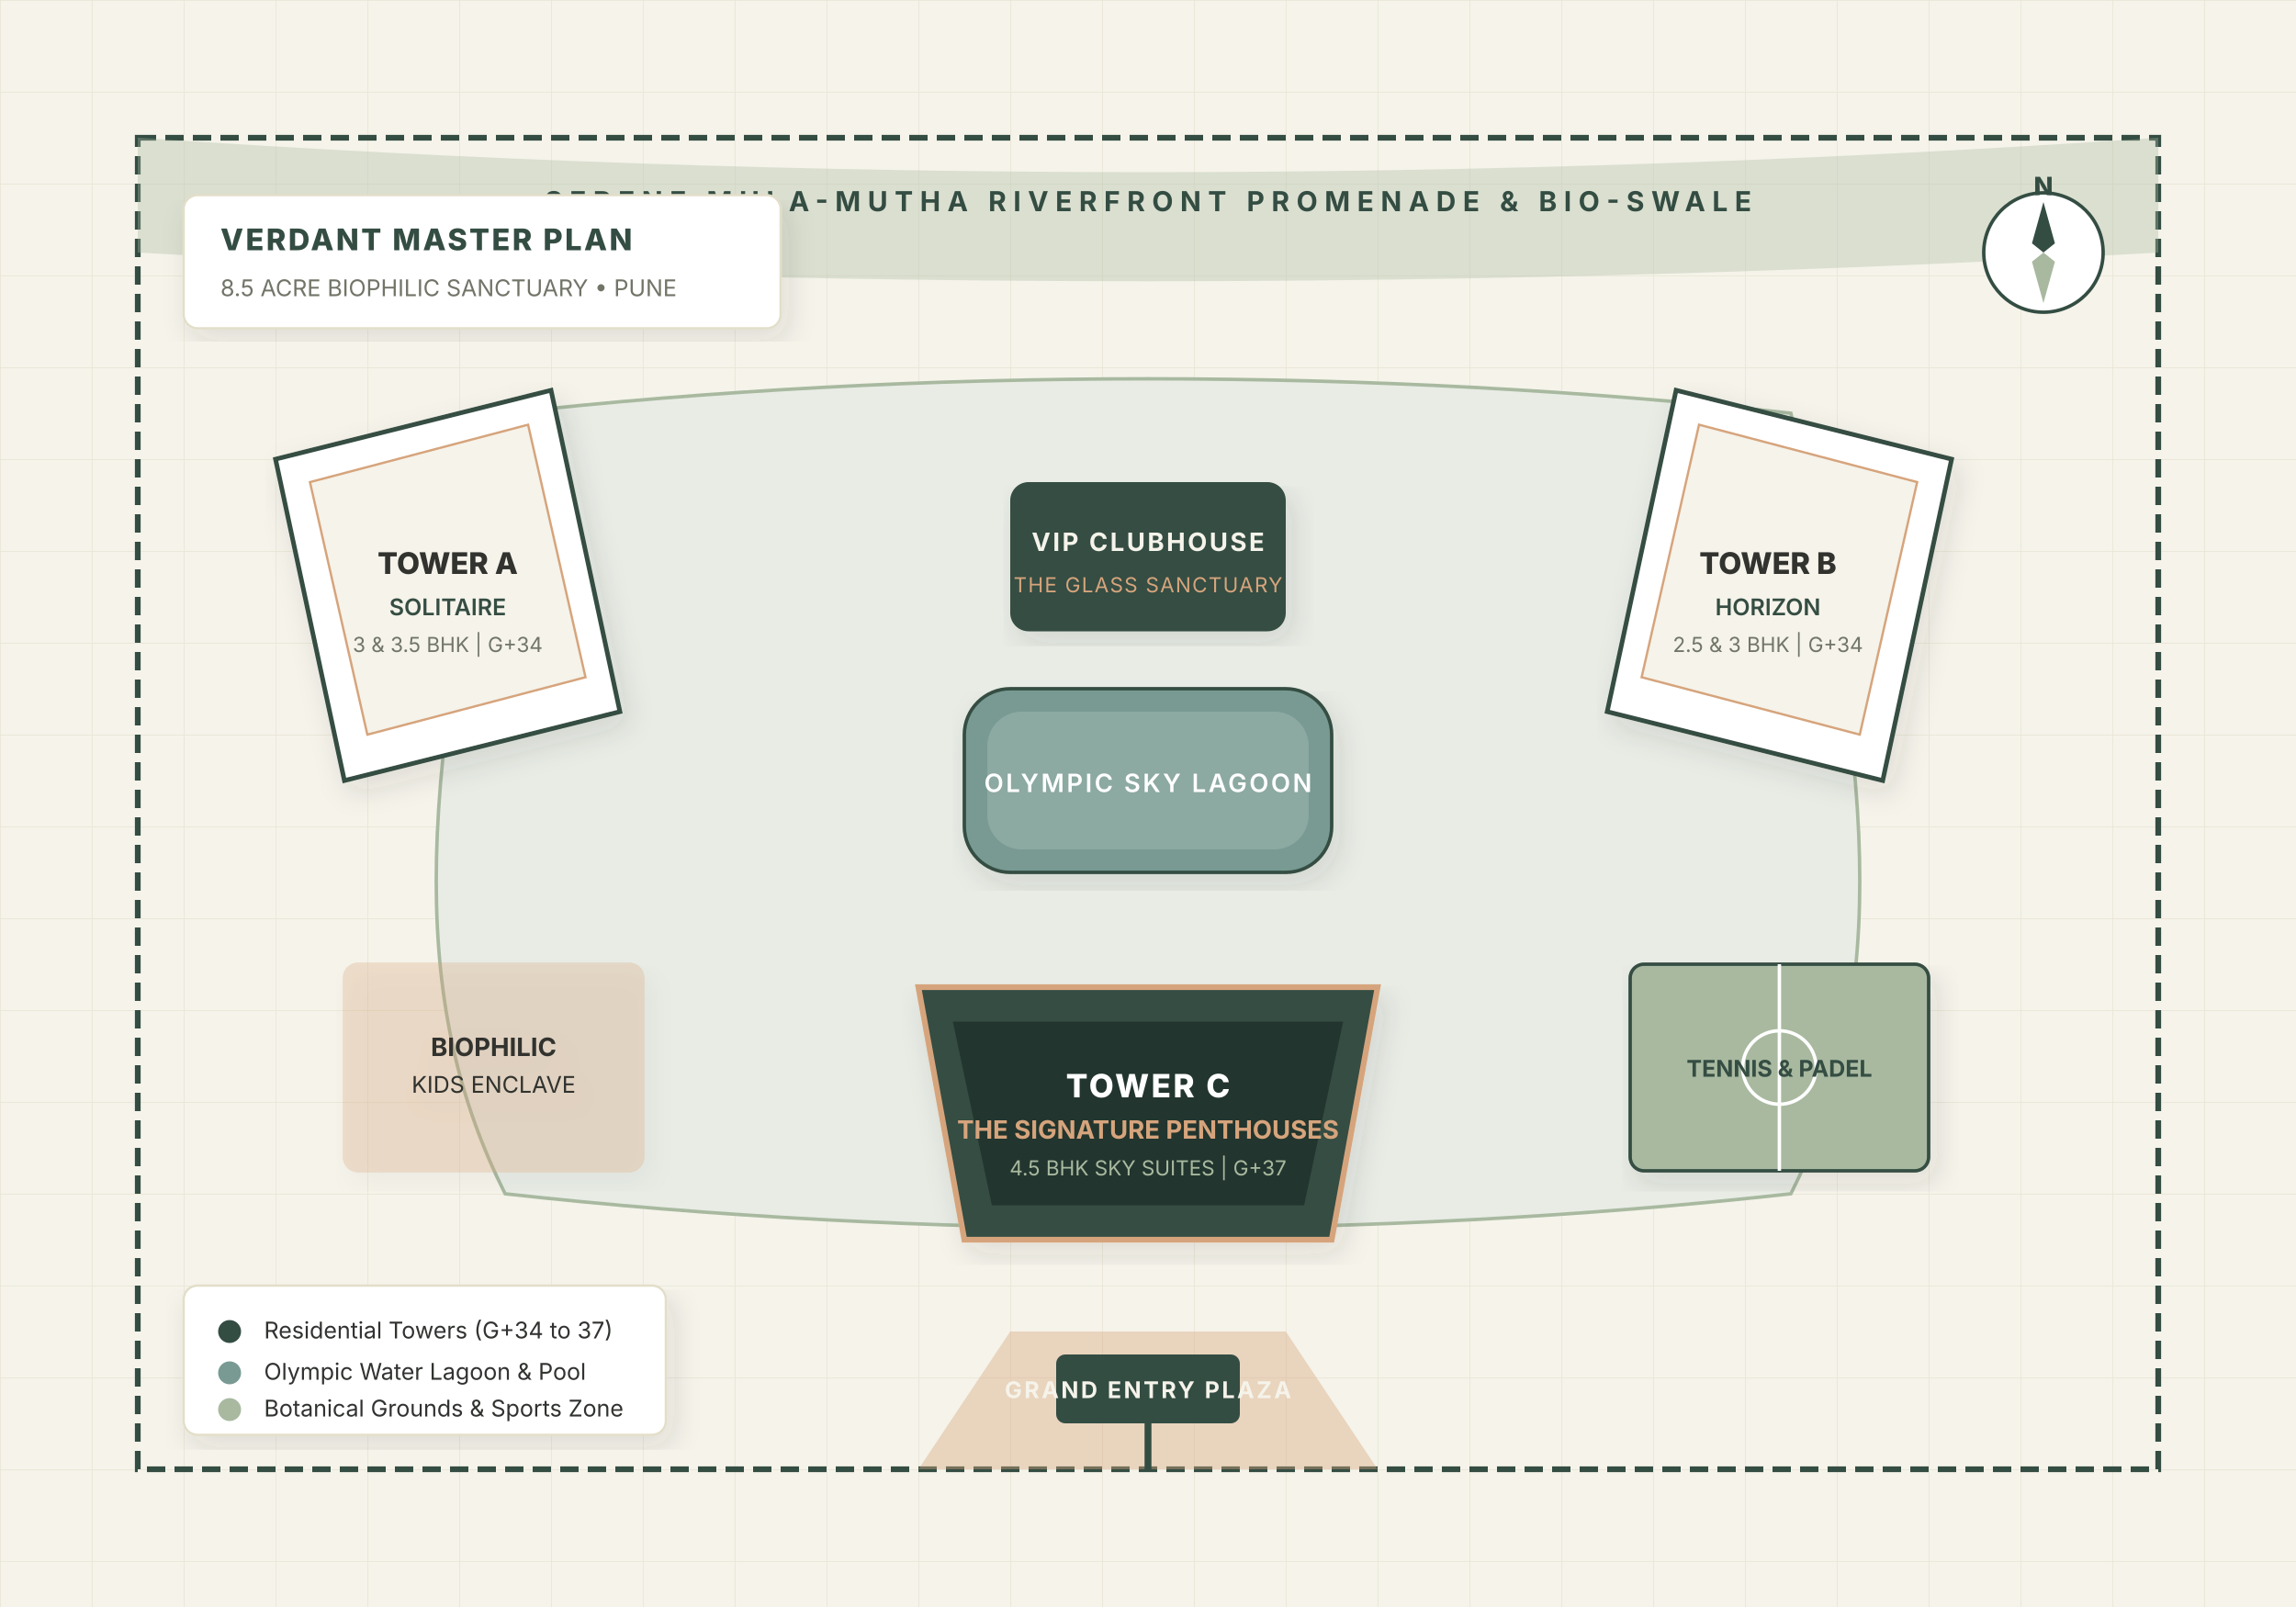
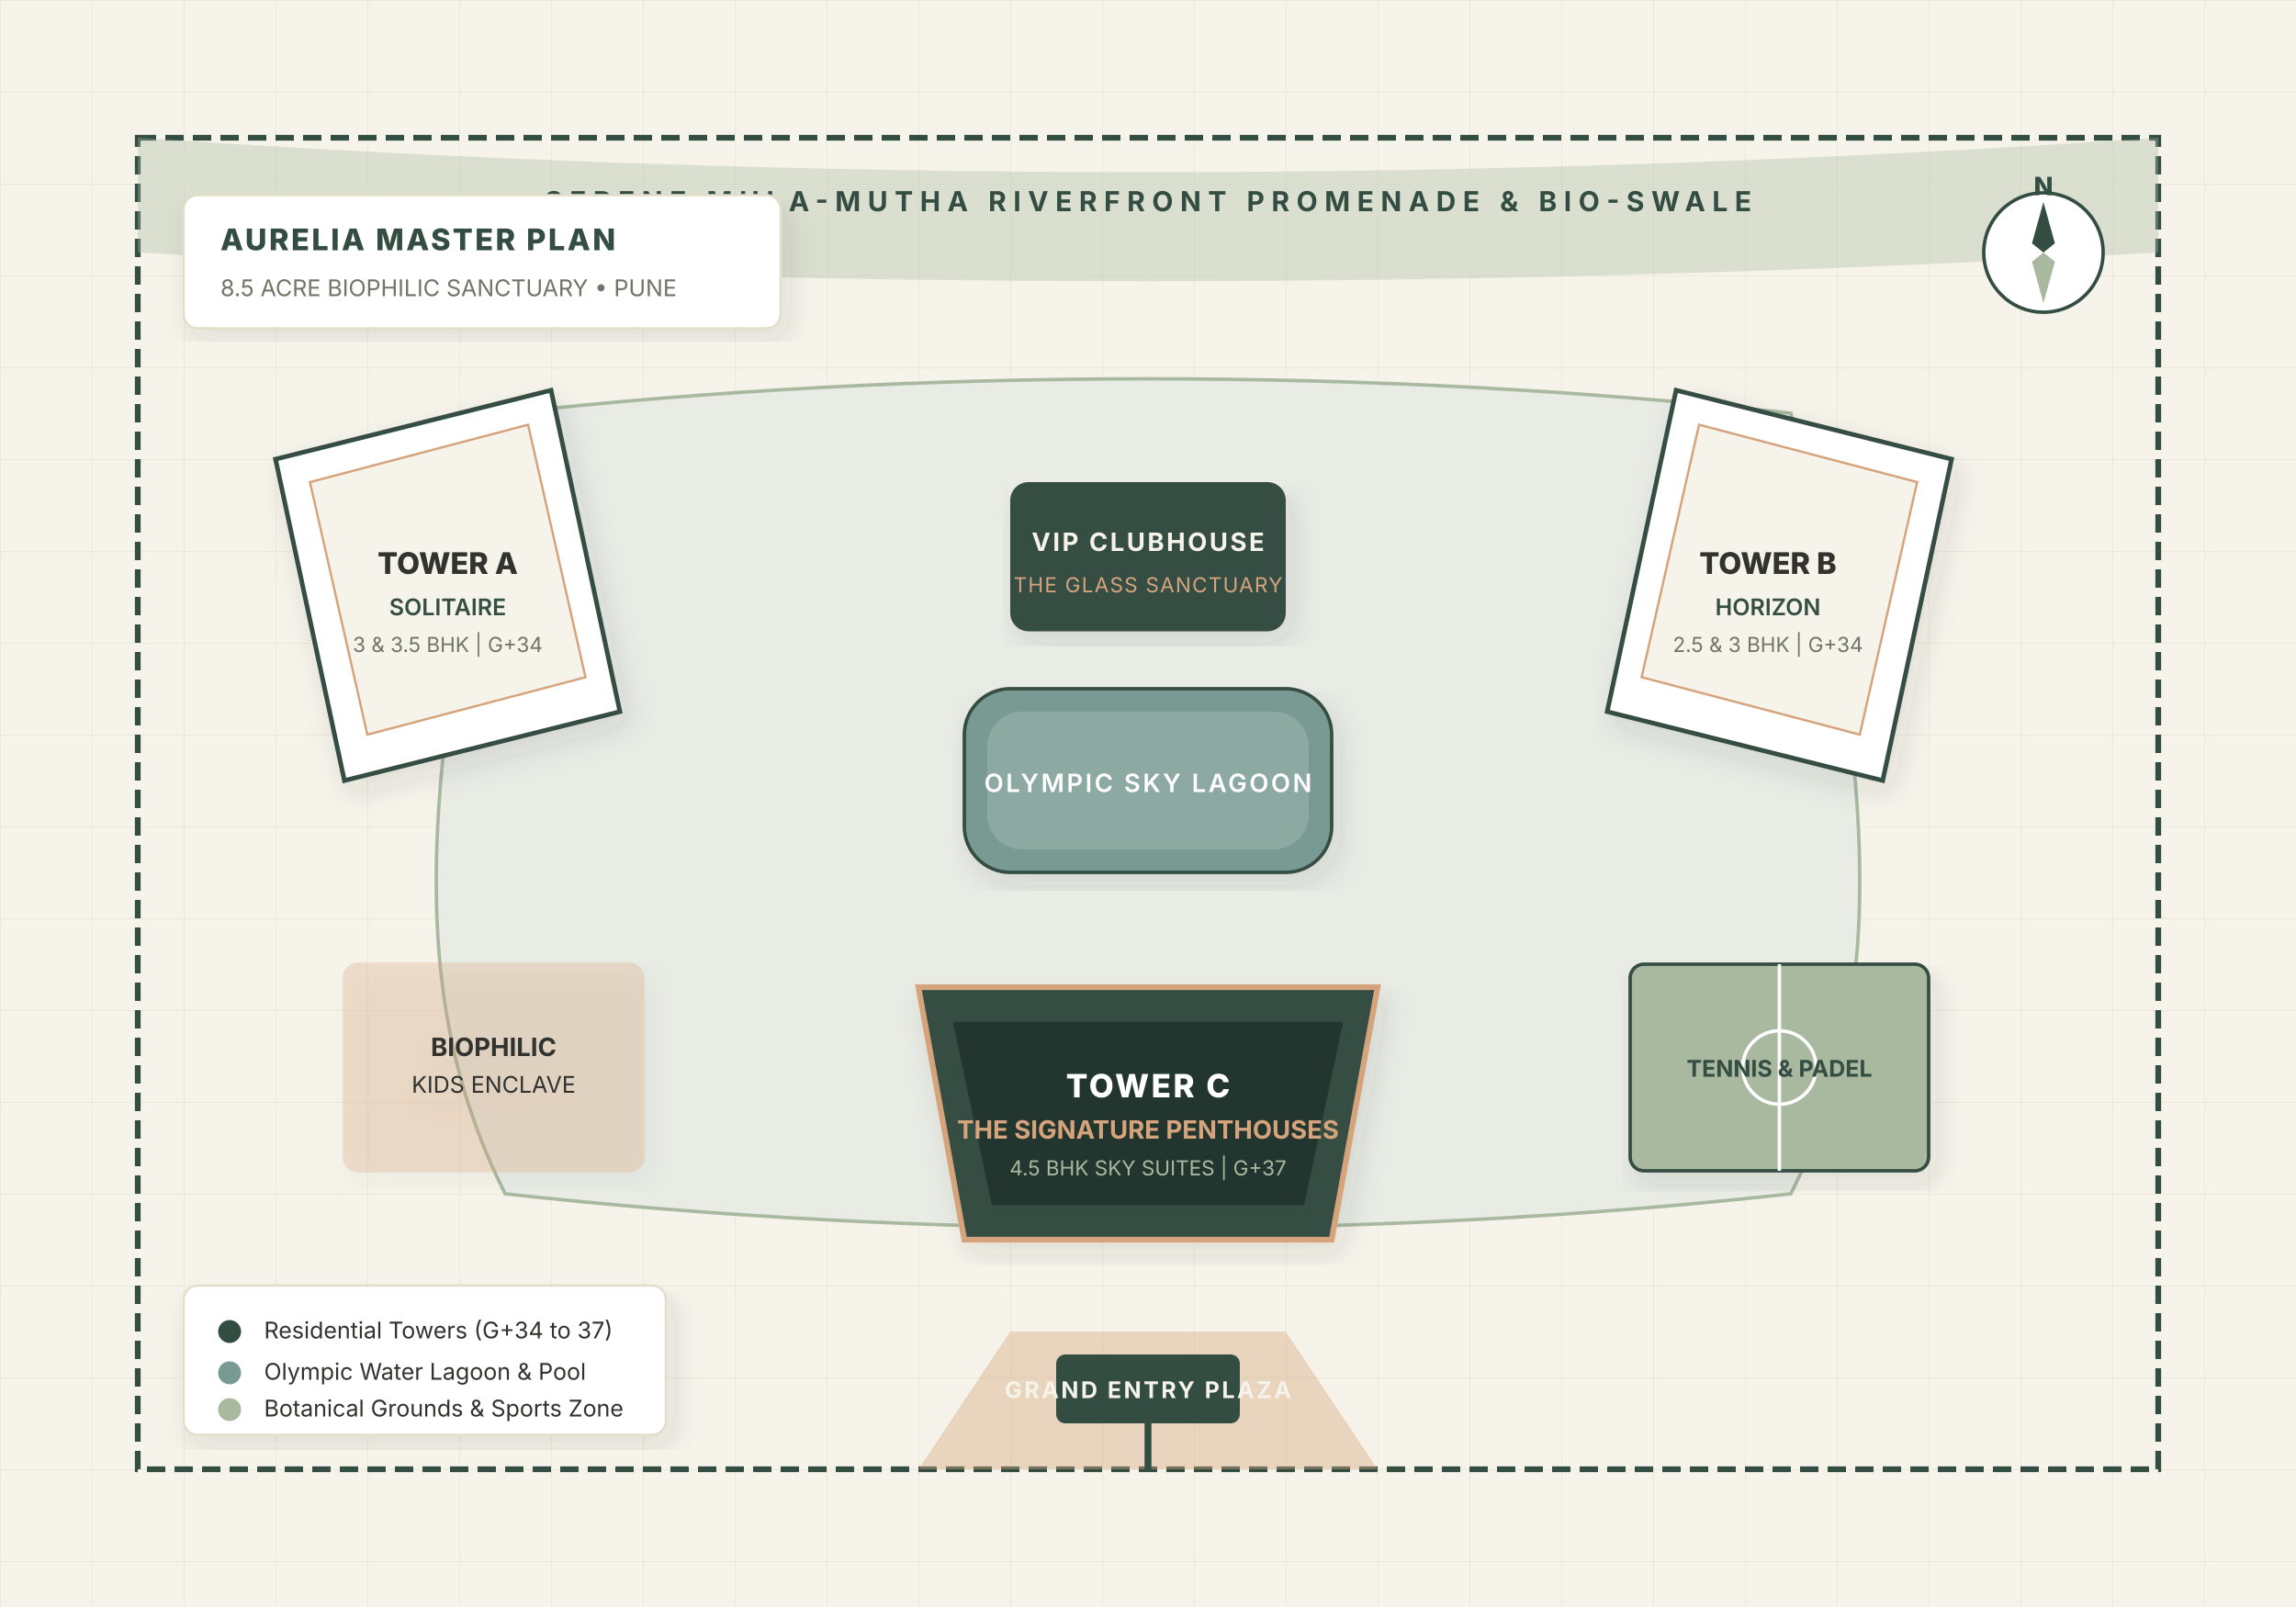
<svg xmlns="http://www.w3.org/2000/svg" viewBox="0 0 1000 700" width="100%" height="100%" style="background:#F5F3EA; font-family:'Plus Jakarta Sans', Inter, sans-serif;">
  <defs>
    <pattern id="grid" width="40" height="40" patternUnits="userSpaceOnUse">
      <path d="M 40 0 L 0 0 0 40" fill="none" stroke="#E2DEC9" stroke-width="0.7" opacity="0.6" />
    </pattern>
    <filter id="shadow" x="-5%" y="-5%" width="115%" height="115%">
      <feDropShadow dx="3" dy="5" stdDeviation="6" flood-color="#30332F" flood-opacity="0.12" />
    </filter>
  </defs>
  <rect width="1000" height="700" fill="#F5F3EA" />
  <rect width="1000" height="700" fill="url(#grid)" />
  <polygon points="60,60 940,60 940,640 60,640" fill="none" stroke="#344D43" stroke-width="2.5" stroke-dasharray="8 4" />
  <path d="M60,60 Q 500,90 940,60 L940,110 Q 500,135 60,110 Z" fill="#A8B9A0" opacity="0.35" />
  <text x="500" y="92" text-anchor="middle" fill="#344D43" font-size="12" font-weight="700" letter-spacing="3">SERENE MULA-MUTHA RIVERFRONT PROMENADE &amp; BIO-SWALE</text>
  <path d="M220,180 C 400,160 600,160 780,180 C 820,350 820,440 780,520 C 600,540 400,540 220,520 C 180,440 180,350 220,180 Z" fill="#E8ECE5" stroke="#A8B9A0" stroke-width="1.5" />
  <g filter="url(#shadow)">
    <rect x="420" y="300" width="160" height="80" rx="20" fill="#789A92" stroke="#344D43" stroke-width="1.5" />
    <rect x="430" y="310" width="140" height="60" rx="15" fill="#8EABA4" opacity="0.9" />
    <text x="500" y="345" text-anchor="middle" fill="#FFFFFF" font-size="11" font-weight="600" letter-spacing="1">OLYMPIC SKY LAGOON</text>
  </g>
  <g filter="url(#shadow)">
    <rect x="440" y="210" width="120" height="65" rx="8" fill="#344D43" />
    <text x="500" y="240" text-anchor="middle" fill="#F5F3EA" font-size="11" font-weight="700" letter-spacing="1">VIP CLUBHOUSE</text>
    <text x="500" y="258" text-anchor="middle" fill="#D6A47C" font-size="9" letter-spacing="0.5">THE GLASS SANCTUARY</text>
  </g>
  <g filter="url(#shadow)">
    <polygon points="120,200 240,170 270,310 150,340" fill="#FFFFFF" stroke="#344D43" stroke-width="2" />
    <polygon points="135,210 230,185 255,295 160,320" fill="#F5F3EA" stroke="#D6A47C" stroke-width="1" />
    <text x="195" y="250" text-anchor="middle" fill="#30332F" font-size="13" font-weight="800">TOWER A</text>
    <text x="195" y="268" text-anchor="middle" fill="#344D43" font-size="10" font-weight="600">SOLITAIRE</text>
    <text x="195" y="284" text-anchor="middle" fill="#717568" font-size="9">3 &amp; 3.5 BHK | G+34</text>
  </g>
  <g filter="url(#shadow)">
    <polygon points="730,170 850,200 820,340 700,310" fill="#FFFFFF" stroke="#344D43" stroke-width="2" />
    <polygon points="740,185 835,210 810,320 715,295" fill="#F5F3EA" stroke="#D6A47C" stroke-width="1" />
    <text x="770" y="250" text-anchor="middle" fill="#30332F" font-size="13" font-weight="800">TOWER B</text>
    <text x="770" y="268" text-anchor="middle" fill="#344D43" font-size="10" font-weight="600">HORIZON</text>
    <text x="770" y="284" text-anchor="middle" fill="#717568" font-size="9">2.5 &amp; 3 BHK | G+34</text>
  </g>
  <g filter="url(#shadow)">
    <polygon points="400,430 600,430 580,540 420,540" fill="#344D43" stroke="#D6A47C" stroke-width="2.5" />
    <polygon points="415,445 585,445 568,525 432,525" fill="#24362E" />
    <text x="500" y="478" text-anchor="middle" fill="#FFFFFF" font-size="14" font-weight="800" letter-spacing="1">TOWER C</text>
    <text x="500" y="496" text-anchor="middle" fill="#D6A47C" font-size="11" font-weight="700">THE SIGNATURE PENTHOUSES</text>
    <text x="500" y="512" text-anchor="middle" fill="#A8B9A0" font-size="9">4.5 BHK SKY SUITES | G+37</text>
  </g>
  <g filter="url(#shadow)">
    <rect x="710" y="420" width="130" height="90" rx="6" fill="#A8B9A0" stroke="#344D43" stroke-width="1.5" />
    <line x1="775" y1="420" x2="775" y2="510" stroke="#FFFFFF" stroke-width="1.5" />
    <circle cx="775" cy="465" r="16" fill="none" stroke="#FFFFFF" stroke-width="1.5" />
    <text x="775" y="469" text-anchor="middle" fill="#344D43" font-size="10" font-weight="700">TENNIS &amp; PADEL</text>
  </g>
  <g filter="url(#shadow)">
    <rect x="150" y="420" width="130" height="90" rx="6" fill="#D6A47C" opacity="0.3" stroke="#D6A47C" stroke-width="1.5" />
    <text x="215" y="460" text-anchor="middle" fill="#30332F" font-size="11" font-weight="700">BIOPHILIC</text>
    <text x="215" y="476" text-anchor="middle" fill="#30332F" font-size="10">KIDS ENCLAVE</text>
  </g>
  <path d="M 400,640 L 440,580 L 560,580 L 600,640 Z" fill="#D6A47C" opacity="0.4" />
  <rect x="460" y="590" width="80" height="30" rx="4" fill="#344D43" />
  <text x="500" y="609" text-anchor="middle" fill="#F5F3EA" font-size="10" font-weight="700" letter-spacing="1">GRAND ENTRY PLAZA</text>
  <line x1="500" y1="640" x2="500" y2="620" stroke="#344D43" stroke-width="3" />
  <g transform="translate(890, 110)">
    <circle cx="0" cy="0" r="26" fill="#FFFFFF" stroke="#344D43" stroke-width="1.5" />
    <polygon points="0,-22 5,-4 0,0 -5,-4" fill="#344D43" />
    <polygon points="0,22 5,4 0,0 -5,4" fill="#A8B9A0" />
    <text x="0" y="-25" text-anchor="middle" fill="#344D43" font-size="11" font-weight="800">N</text>
  </g>
  <g transform="translate(80, 85)">
    <rect x="0" y="0" width="260" height="58" rx="6" fill="#FFFFFF" stroke="#E2DEC9" filter="url(#shadow)" />
-     <text x="16" y="24" fill="#344D43" font-size="13" font-weight="800" letter-spacing="1">VERDANT MASTER PLAN</text>
+     <text x="16" y="24" fill="#344D43" font-size="13" font-weight="800" letter-spacing="1">AURELIA MASTER PLAN</text>
    <text x="16" y="44" fill="#717568" font-size="10">8.5 ACRE BIOPHILIC SANCTUARY • PUNE</text>
  </g>
  <g transform="translate(80, 560)">
    <rect x="0" y="0" width="210" height="65" rx="6" fill="#FFFFFF" stroke="#E2DEC9" filter="url(#shadow)" />
    <circle cx="20" cy="20" r="5" fill="#344D43" />
    <text x="35" y="23" fill="#30332F" font-size="10">Residential Towers (G+34 to 37)</text>
    <circle cx="20" cy="38" r="5" fill="#789A92" />
    <text x="35" y="41" fill="#30332F" font-size="10">Olympic Water Lagoon &amp; Pool</text>
    <circle cx="20" cy="54" r="5" fill="#A8B9A0" />
    <text x="35" y="57" fill="#30332F" font-size="10">Botanical Grounds &amp; Sports Zone</text>
  </g>
</svg>
